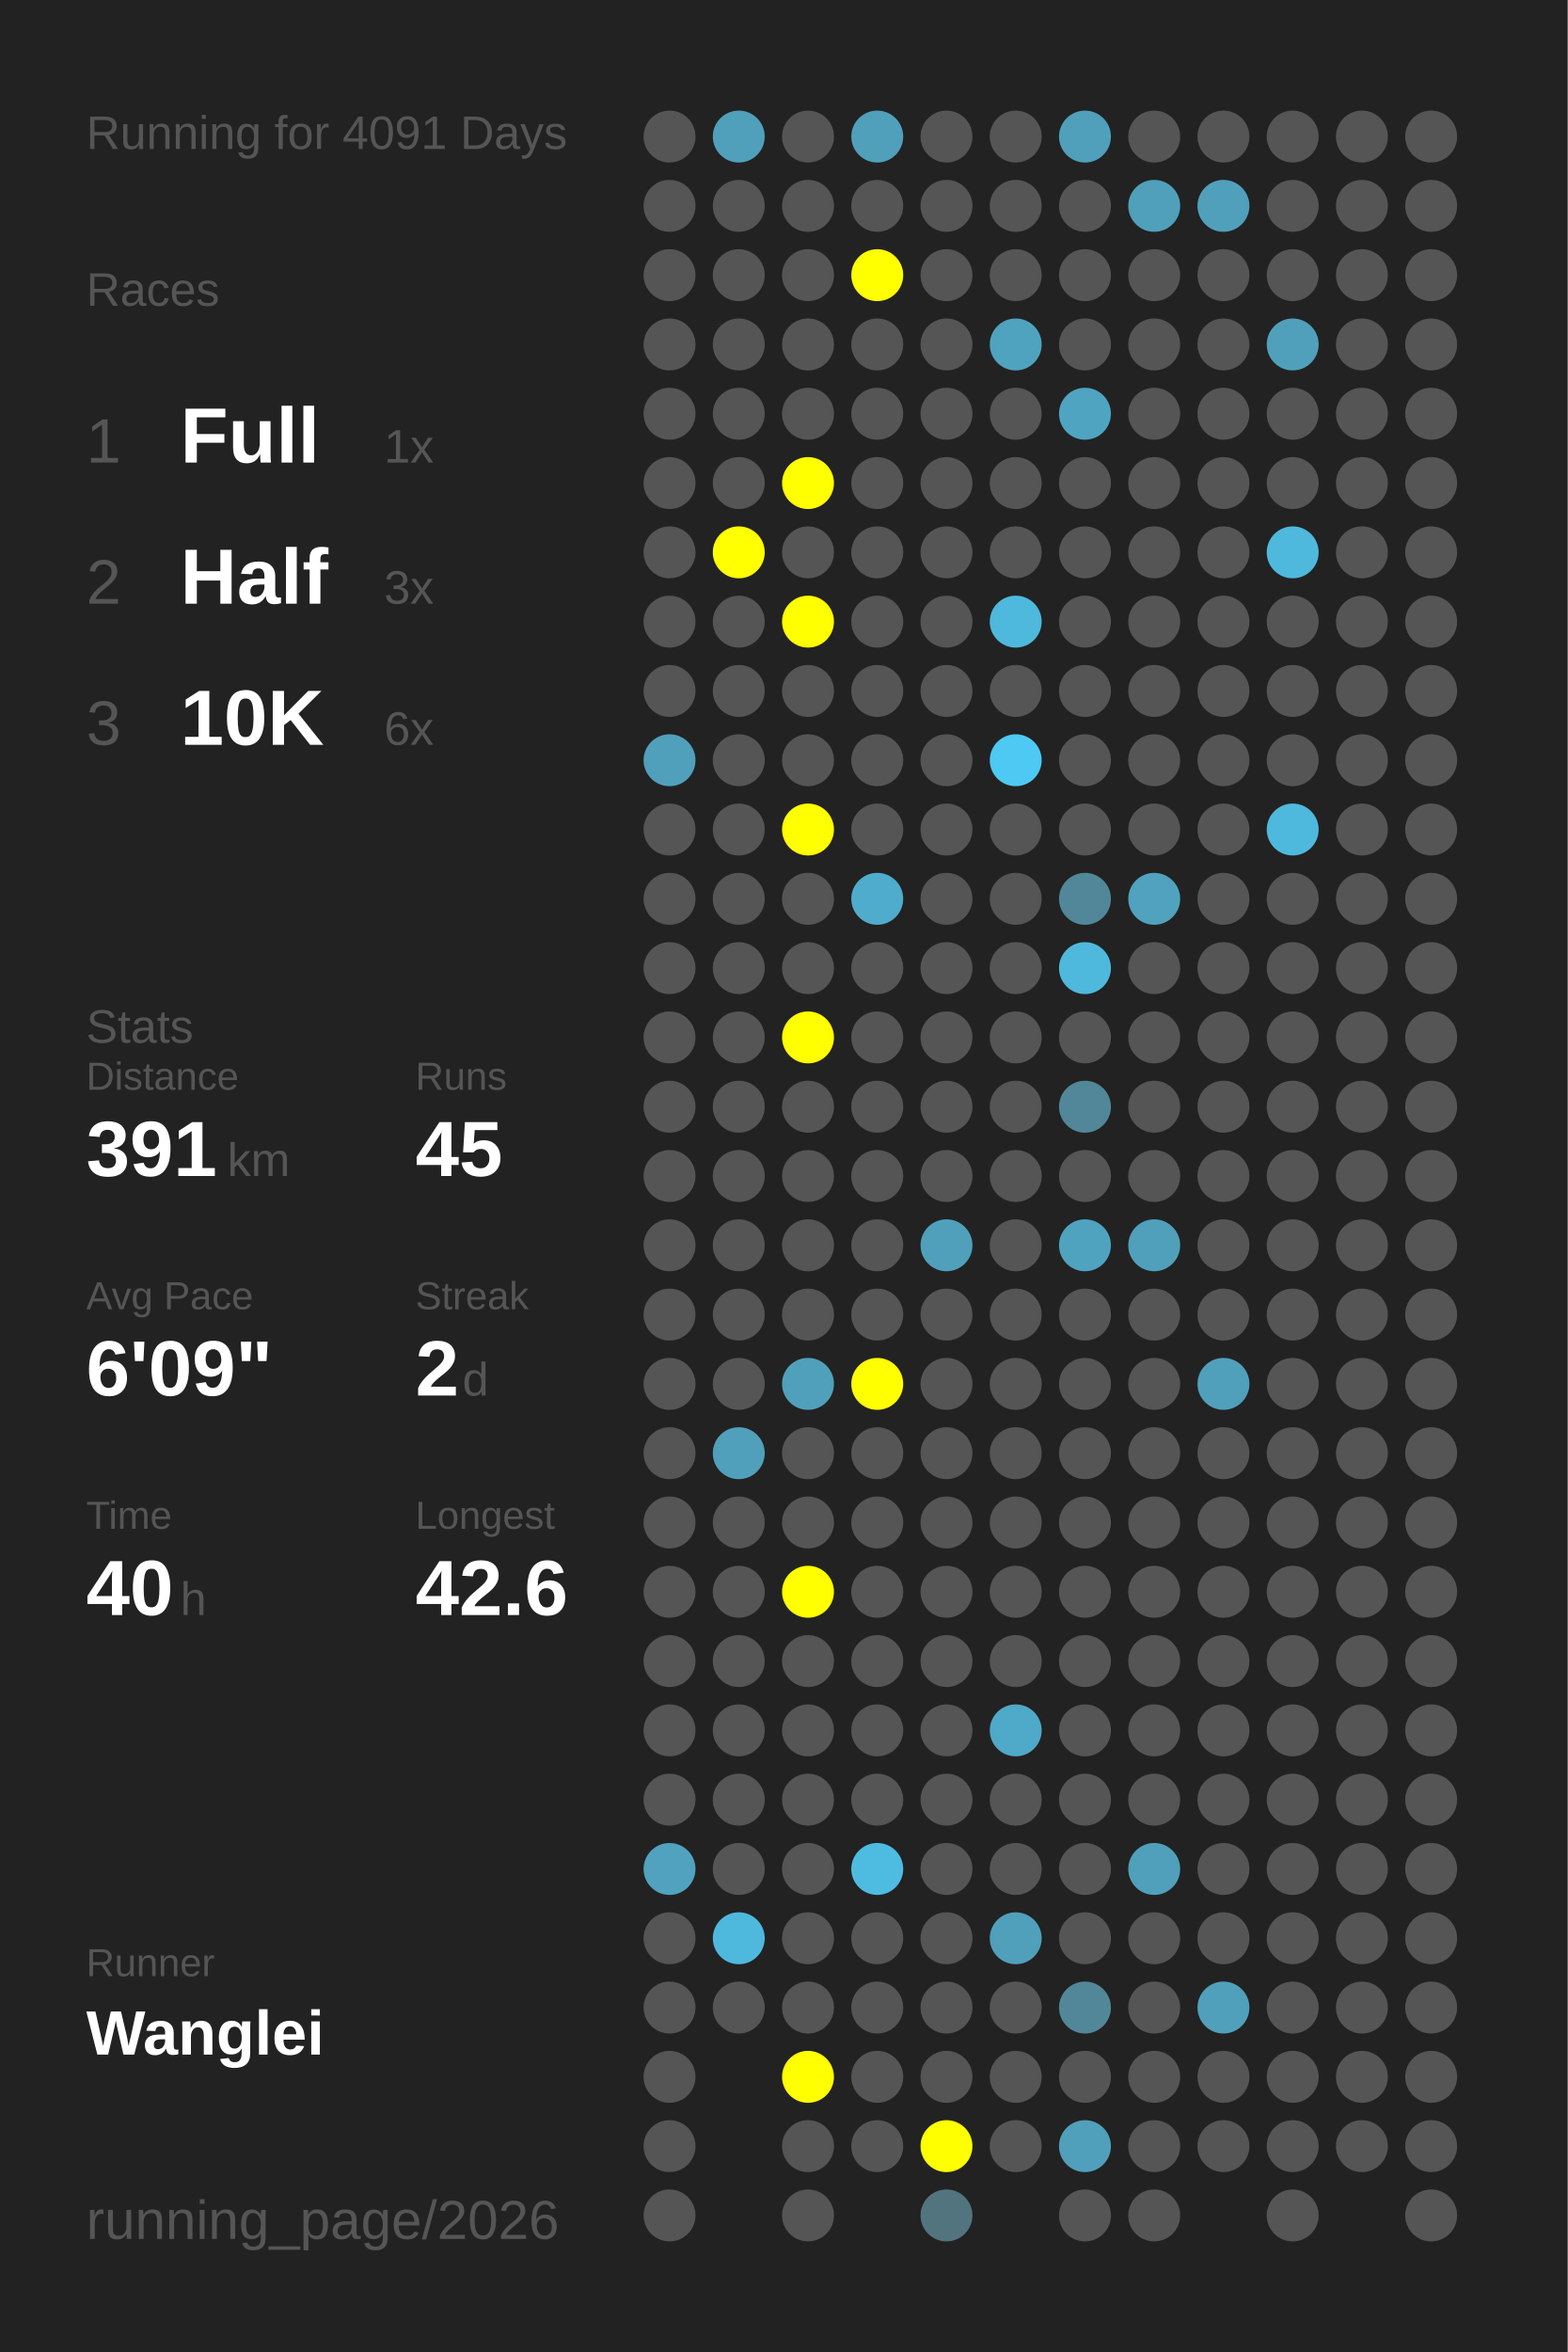
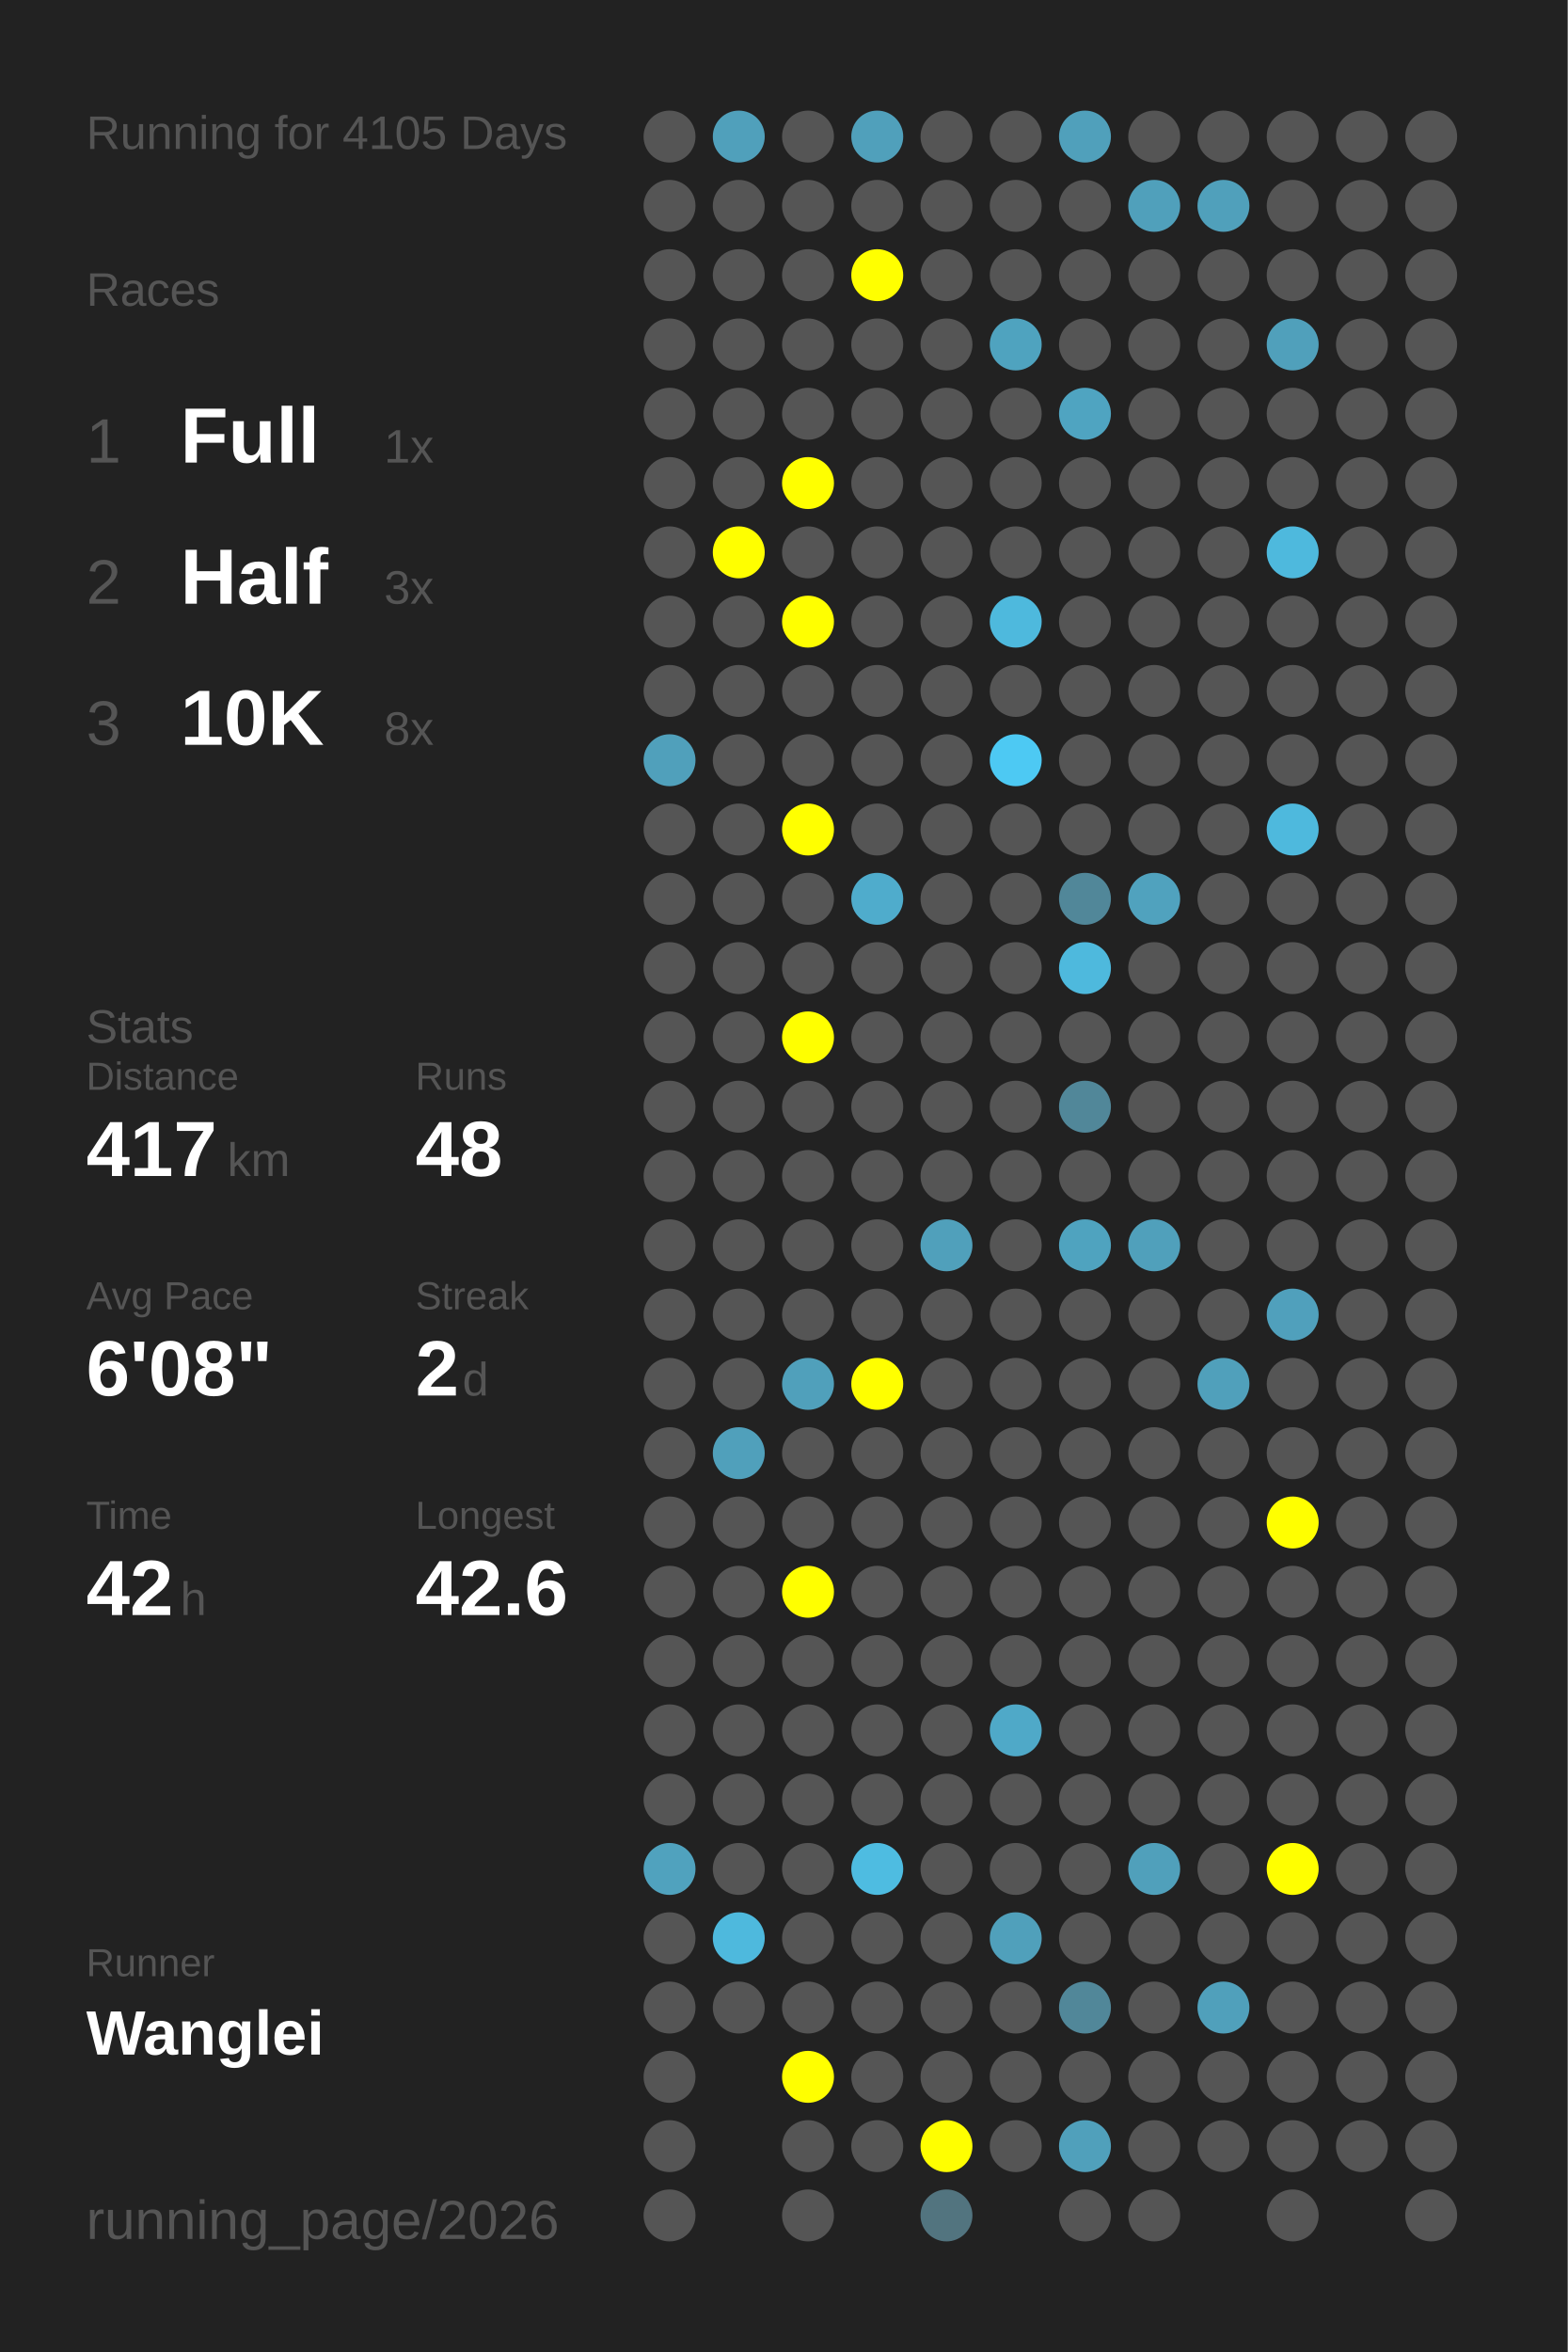
<svg xmlns="http://www.w3.org/2000/svg" baseProfile="full" height="300mm" version="1.1" viewBox="0,0,200,300" width="200mm">
  <defs />
  <rect fill="#222222" height="300" width="200" x="0" y="0" />
-   <text fill="#555555" style="font-size:6px; font-family:Arial;" x="11" y="19">Running for 4091 Days</text>
+   <text fill="#555555" style="font-size:6px; font-family:Arial;" x="11" y="19">Running for 4105 Days</text>
  <text fill="#555555" style="font-size:6px; font-family:Arial;" x="11" y="39">Races</text>
  <text fill="#555555" style="font-size:8px; font-family:Arial;" x="11" y="59">1</text>
  <text fill="#FFFFFF" style="font-size:10px; font-family:Arial; font-weight:bold;" x="23" y="59">Full</text>
  <text fill="#555555" style="font-size:6px; font-family:Arial;" x="49" y="59">1x</text>
  <text fill="#555555" style="font-size:8px; font-family:Arial;" x="11" y="77">2</text>
  <text fill="#FFFFFF" style="font-size:10px; font-family:Arial; font-weight:bold;" x="23" y="77">Half</text>
  <text fill="#555555" style="font-size:6px; font-family:Arial;" x="49" y="77">3x</text>
  <text fill="#555555" style="font-size:8px; font-family:Arial;" x="11" y="95">3</text>
  <text fill="#FFFFFF" style="font-size:10px; font-family:Arial; font-weight:bold;" x="23" y="95">10K</text>
-   <text fill="#555555" style="font-size:6px; font-family:Arial;" x="49" y="95">6x</text>
+   <text fill="#555555" style="font-size:6px; font-family:Arial;" x="49" y="95">8x</text>
  <text fill="#555555" style="font-size:6px; font-family:Arial;" x="11" y="133">Stats</text>
  <text fill="#555555" style="font-size:5px; font-family:Arial;" x="11" y="139">Distance</text>
-   <text fill="#FFFFFF" style="font-size:10px; font-family:Arial; font-weight:bold;" x="11" y="150">391</text>
+   <text fill="#FFFFFF" style="font-size:10px; font-family:Arial; font-weight:bold;" x="11" y="150">417</text>
  <text fill="#555555" style="font-size:6px; font-family:Arial;" x="29" y="150">km</text>
  <text fill="#555555" style="font-size:5px; font-family:Arial;" x="53" y="139">Runs</text>
-   <text fill="#FFFFFF" style="font-size:10px; font-family:Arial; font-weight:bold;" x="53" y="150">45</text>
+   <text fill="#FFFFFF" style="font-size:10px; font-family:Arial; font-weight:bold;" x="53" y="150">48</text>
  <text fill="#555555" style="font-size:5px; font-family:Arial;" x="11" y="167">Avg Pace</text>
-   <text fill="#FFFFFF" style="font-size:10px; font-family:Arial; font-weight:bold;" x="11" y="178">6'09"</text>
+   <text fill="#FFFFFF" style="font-size:10px; font-family:Arial; font-weight:bold;" x="11" y="178">6'08"</text>
  <text fill="#555555" style="font-size:5px; font-family:Arial;" x="53" y="167">Streak</text>
  <text fill="#FFFFFF" style="font-size:10px; font-family:Arial; font-weight:bold;" x="53" y="178">2</text>
  <text fill="#555555" style="font-size:6px; font-family:Arial;" x="59" y="178">d</text>
  <text fill="#555555" style="font-size:5px; font-family:Arial;" x="11" y="195">Time</text>
-   <text fill="#FFFFFF" style="font-size:10px; font-family:Arial; font-weight:bold;" x="11" y="206">40</text>
+   <text fill="#FFFFFF" style="font-size:10px; font-family:Arial; font-weight:bold;" x="11" y="206">42</text>
  <text fill="#555555" style="font-size:6px; font-family:Arial;" x="23" y="206">h</text>
  <text fill="#555555" style="font-size:5px; font-family:Arial;" x="53" y="195">Longest</text>
  <text fill="#FFFFFF" style="font-size:10px; font-family:Arial; font-weight:bold;" x="53" y="206">42.6</text>
  <text fill="#555555" style="font-size:5px; font-family:Arial;" x="11" y="252.065">Runner</text>
  <text fill="#FFFFFF" style="font-size:8px; font-family:Arial; font-weight:bold;" x="11" y="262.065">Wanglei</text>
  <text fill="#555555" style="font-size:7px; font-family:Arial;" x="11" y="285.581">running_page/2026</text>
  <circle cx="85.417" cy="17.419" fill="#555555" r="3.312" />
  <circle cx="85.417" cy="26.258" fill="#555555" r="3.312" />
  <circle cx="85.417" cy="35.097" fill="#555555" r="3.312" />
  <circle cx="85.417" cy="43.935" fill="#555555" r="3.312" />
  <circle cx="85.417" cy="52.774" fill="#555555" r="3.312" />
  <circle cx="85.417" cy="61.613" fill="#555555" r="3.312" />
  <circle cx="85.417" cy="70.452" fill="#555555" r="3.312" />
  <circle cx="85.417" cy="79.29" fill="#555555" r="3.312" />
  <circle cx="85.417" cy="88.129" fill="#555555" r="3.312" />
  <circle cx="85.417" cy="96.968" fill="#50a0bb" r="3.312" />
  <circle cx="85.417" cy="105.806" fill="#555555" r="3.312" />
  <circle cx="85.417" cy="114.645" fill="#555555" r="3.312" />
  <circle cx="85.417" cy="123.484" fill="#555555" r="3.312" />
  <circle cx="85.417" cy="132.323" fill="#555555" r="3.312" />
  <circle cx="85.417" cy="141.161" fill="#555555" r="3.312" />
  <circle cx="85.417" cy="150" fill="#555555" r="3.312" />
  <circle cx="85.417" cy="158.839" fill="#555555" r="3.312" />
  <circle cx="85.417" cy="167.677" fill="#555555" r="3.312" />
  <circle cx="85.417" cy="176.516" fill="#555555" r="3.312" />
  <circle cx="85.417" cy="185.355" fill="#555555" r="3.312" />
  <circle cx="85.417" cy="194.194" fill="#555555" r="3.312" />
  <circle cx="85.417" cy="203.032" fill="#555555" r="3.312" />
  <circle cx="85.417" cy="211.871" fill="#555555" r="3.312" />
  <circle cx="85.417" cy="220.71" fill="#555555" r="3.312" />
  <circle cx="85.417" cy="229.548" fill="#555555" r="3.312" />
  <circle cx="85.417" cy="238.387" fill="#50a2be" r="3.312" />
  <circle cx="85.417" cy="247.226" fill="#555555" r="3.312" />
  <circle cx="85.417" cy="256.065" fill="#555555" r="3.312" />
  <circle cx="85.417" cy="264.903" fill="#555555" r="3.312" />
  <circle cx="85.417" cy="273.742" fill="#555555" r="3.312" />
  <circle cx="85.417" cy="282.581" fill="#555555" r="3.312" />
  <circle cx="94.25" cy="17.419" fill="#50a0bb" r="3.312" />
  <circle cx="94.25" cy="26.258" fill="#555555" r="3.312" />
  <circle cx="94.25" cy="35.097" fill="#555555" r="3.312" />
  <circle cx="94.25" cy="43.935" fill="#555555" r="3.312" />
  <circle cx="94.25" cy="52.774" fill="#555555" r="3.312" />
  <circle cx="94.25" cy="61.613" fill="#555555" r="3.312" />
  <circle cx="94.25" cy="70.452" fill="#FFFF00" r="3.312" />
  <circle cx="94.25" cy="79.29" fill="#555555" r="3.312" />
  <circle cx="94.25" cy="88.129" fill="#555555" r="3.312" />
  <circle cx="94.25" cy="96.968" fill="#555555" r="3.312" />
  <circle cx="94.25" cy="105.806" fill="#555555" r="3.312" />
  <circle cx="94.25" cy="114.645" fill="#555555" r="3.312" />
  <circle cx="94.25" cy="123.484" fill="#555555" r="3.312" />
  <circle cx="94.25" cy="132.323" fill="#555555" r="3.312" />
  <circle cx="94.25" cy="141.161" fill="#555555" r="3.312" />
  <circle cx="94.25" cy="150" fill="#555555" r="3.312" />
  <circle cx="94.25" cy="158.839" fill="#555555" r="3.312" />
  <circle cx="94.25" cy="167.677" fill="#555555" r="3.312" />
  <circle cx="94.25" cy="176.516" fill="#555555" r="3.312" />
  <circle cx="94.25" cy="185.355" fill="#50a0bb" r="3.312" />
  <circle cx="94.25" cy="194.194" fill="#555555" r="3.312" />
  <circle cx="94.25" cy="203.032" fill="#555555" r="3.312" />
  <circle cx="94.25" cy="211.871" fill="#555555" r="3.312" />
  <circle cx="94.25" cy="220.71" fill="#555555" r="3.312" />
  <circle cx="94.25" cy="229.548" fill="#555555" r="3.312" />
  <circle cx="94.25" cy="238.387" fill="#555555" r="3.312" />
  <circle cx="94.25" cy="247.226" fill="#4eb9dd" r="3.312" />
  <circle cx="94.25" cy="256.065" fill="#555555" r="3.312" />
  <circle cx="103.083" cy="17.419" fill="#555555" r="3.312" />
  <circle cx="103.083" cy="26.258" fill="#555555" r="3.312" />
  <circle cx="103.083" cy="35.097" fill="#555555" r="3.312" />
  <circle cx="103.083" cy="43.935" fill="#555555" r="3.312" />
  <circle cx="103.083" cy="52.774" fill="#555555" r="3.312" />
  <circle cx="103.083" cy="61.613" fill="#FFFF00" r="3.312" />
  <circle cx="103.083" cy="70.452" fill="#555555" r="3.312" />
  <circle cx="103.083" cy="79.29" fill="#FFFF00" r="3.312" />
  <circle cx="103.083" cy="88.129" fill="#555555" r="3.312" />
  <circle cx="103.083" cy="96.968" fill="#555555" r="3.312" />
  <circle cx="103.083" cy="105.806" fill="#FFFF00" r="3.312" />
  <circle cx="103.083" cy="114.645" fill="#555555" r="3.312" />
  <circle cx="103.083" cy="123.484" fill="#555555" r="3.312" />
  <circle cx="103.083" cy="132.323" fill="#FFFF00" r="3.312" />
  <circle cx="103.083" cy="141.161" fill="#555555" r="3.312" />
  <circle cx="103.083" cy="150" fill="#555555" r="3.312" />
  <circle cx="103.083" cy="158.839" fill="#555555" r="3.312" />
  <circle cx="103.083" cy="167.677" fill="#555555" r="3.312" />
  <circle cx="103.083" cy="176.516" fill="#50a0bb" r="3.312" />
  <circle cx="103.083" cy="185.355" fill="#555555" r="3.312" />
  <circle cx="103.083" cy="194.194" fill="#555555" r="3.312" />
  <circle cx="103.083" cy="203.032" fill="#FFFF00" r="3.312" />
  <circle cx="103.083" cy="211.871" fill="#555555" r="3.312" />
  <circle cx="103.083" cy="220.71" fill="#555555" r="3.312" />
  <circle cx="103.083" cy="229.548" fill="#555555" r="3.312" />
  <circle cx="103.083" cy="238.387" fill="#555555" r="3.312" />
  <circle cx="103.083" cy="247.226" fill="#555555" r="3.312" />
  <circle cx="103.083" cy="256.065" fill="#555555" r="3.312" />
  <circle cx="103.083" cy="264.903" fill="#FFFF00" r="3.312" />
  <circle cx="103.083" cy="273.742" fill="#555555" r="3.312" />
  <circle cx="103.083" cy="282.581" fill="#555555" r="3.312" />
  <circle cx="111.917" cy="17.419" fill="#50a0bb" r="3.312" />
  <circle cx="111.917" cy="26.258" fill="#555555" r="3.312" />
  <circle cx="111.917" cy="35.097" fill="#FFFF00" r="3.312" />
  <circle cx="111.917" cy="43.935" fill="#555555" r="3.312" />
  <circle cx="111.917" cy="52.774" fill="#555555" r="3.312" />
  <circle cx="111.917" cy="61.613" fill="#555555" r="3.312" />
  <circle cx="111.917" cy="70.452" fill="#555555" r="3.312" />
  <circle cx="111.917" cy="79.29" fill="#555555" r="3.312" />
  <circle cx="111.917" cy="88.129" fill="#555555" r="3.312" />
  <circle cx="111.917" cy="96.968" fill="#555555" r="3.312" />
  <circle cx="111.917" cy="105.806" fill="#555555" r="3.312" />
  <circle cx="111.917" cy="114.645" fill="#4faccc" r="3.312" />
  <circle cx="111.917" cy="123.484" fill="#555555" r="3.312" />
  <circle cx="111.917" cy="132.323" fill="#555555" r="3.312" />
  <circle cx="111.917" cy="141.161" fill="#555555" r="3.312" />
  <circle cx="111.917" cy="150" fill="#555555" r="3.312" />
  <circle cx="111.917" cy="158.839" fill="#555555" r="3.312" />
  <circle cx="111.917" cy="167.677" fill="#555555" r="3.312" />
  <circle cx="111.917" cy="176.516" fill="#FFFF00" r="3.312" />
  <circle cx="111.917" cy="185.355" fill="#555555" r="3.312" />
  <circle cx="111.917" cy="194.194" fill="#555555" r="3.312" />
  <circle cx="111.917" cy="203.032" fill="#555555" r="3.312" />
  <circle cx="111.917" cy="211.871" fill="#555555" r="3.312" />
  <circle cx="111.917" cy="220.71" fill="#555555" r="3.312" />
  <circle cx="111.917" cy="229.548" fill="#555555" r="3.312" />
  <circle cx="111.917" cy="238.387" fill="#4ebce1" r="3.312" />
  <circle cx="111.917" cy="247.226" fill="#555555" r="3.312" />
  <circle cx="111.917" cy="256.065" fill="#555555" r="3.312" />
  <circle cx="111.917" cy="264.903" fill="#555555" r="3.312" />
  <circle cx="111.917" cy="273.742" fill="#555555" r="3.312" />
  <circle cx="120.75" cy="17.419" fill="#555555" r="3.312" />
  <circle cx="120.75" cy="26.258" fill="#555555" r="3.312" />
  <circle cx="120.75" cy="35.097" fill="#555555" r="3.312" />
  <circle cx="120.75" cy="43.935" fill="#555555" r="3.312" />
  <circle cx="120.75" cy="52.774" fill="#555555" r="3.312" />
  <circle cx="120.75" cy="61.613" fill="#555555" r="3.312" />
  <circle cx="120.75" cy="70.452" fill="#555555" r="3.312" />
  <circle cx="120.75" cy="79.29" fill="#555555" r="3.312" />
  <circle cx="120.75" cy="88.129" fill="#555555" r="3.312" />
  <circle cx="120.75" cy="96.968" fill="#555555" r="3.312" />
  <circle cx="120.75" cy="105.806" fill="#555555" r="3.312" />
  <circle cx="120.75" cy="114.645" fill="#555555" r="3.312" />
  <circle cx="120.75" cy="123.484" fill="#555555" r="3.312" />
  <circle cx="120.75" cy="132.323" fill="#555555" r="3.312" />
  <circle cx="120.75" cy="141.161" fill="#555555" r="3.312" />
  <circle cx="120.75" cy="150" fill="#555555" r="3.312" />
  <circle cx="120.75" cy="158.839" fill="#50a0bb" r="3.312" />
  <circle cx="120.75" cy="167.677" fill="#555555" r="3.312" />
  <circle cx="120.75" cy="176.516" fill="#555555" r="3.312" />
  <circle cx="120.75" cy="185.355" fill="#555555" r="3.312" />
  <circle cx="120.75" cy="194.194" fill="#555555" r="3.312" />
  <circle cx="120.75" cy="203.032" fill="#555555" r="3.312" />
  <circle cx="120.75" cy="211.871" fill="#555555" r="3.312" />
  <circle cx="120.75" cy="220.71" fill="#555555" r="3.312" />
  <circle cx="120.75" cy="229.548" fill="#555555" r="3.312" />
  <circle cx="120.75" cy="238.387" fill="#555555" r="3.312" />
  <circle cx="120.75" cy="247.226" fill="#555555" r="3.312" />
  <circle cx="120.75" cy="256.065" fill="#555555" r="3.312" />
  <circle cx="120.75" cy="264.903" fill="#555555" r="3.312" />
  <circle cx="120.75" cy="273.742" fill="#FFFF00" r="3.312" />
  <circle cx="120.75" cy="282.581" fill="#52747f" r="3.312" />
  <circle cx="129.583" cy="17.419" fill="#555555" r="3.312" />
  <circle cx="129.583" cy="26.258" fill="#555555" r="3.312" />
  <circle cx="129.583" cy="35.097" fill="#555555" r="3.312" />
  <circle cx="129.583" cy="43.935" fill="#4fa3bf" r="3.312" />
  <circle cx="129.583" cy="52.774" fill="#555555" r="3.312" />
  <circle cx="129.583" cy="61.613" fill="#555555" r="3.312" />
  <circle cx="129.583" cy="70.452" fill="#555555" r="3.312" />
  <circle cx="129.583" cy="79.29" fill="#4eb9dd" r="3.312" />
  <circle cx="129.583" cy="88.129" fill="#555555" r="3.312" />
  <circle cx="129.583" cy="96.968" fill="#4dc9f3" r="3.312" />
  <circle cx="129.583" cy="105.806" fill="#555555" r="3.312" />
  <circle cx="129.583" cy="114.645" fill="#555555" r="3.312" />
  <circle cx="129.583" cy="123.484" fill="#555555" r="3.312" />
  <circle cx="129.583" cy="132.323" fill="#555555" r="3.312" />
  <circle cx="129.583" cy="141.161" fill="#555555" r="3.312" />
  <circle cx="129.583" cy="150" fill="#555555" r="3.312" />
  <circle cx="129.583" cy="158.839" fill="#555555" r="3.312" />
  <circle cx="129.583" cy="167.677" fill="#555555" r="3.312" />
  <circle cx="129.583" cy="176.516" fill="#555555" r="3.312" />
  <circle cx="129.583" cy="185.355" fill="#555555" r="3.312" />
  <circle cx="129.583" cy="194.194" fill="#555555" r="3.312" />
  <circle cx="129.583" cy="203.032" fill="#555555" r="3.312" />
  <circle cx="129.583" cy="211.871" fill="#555555" r="3.312" />
  <circle cx="129.583" cy="220.71" fill="#4fa9c8" r="3.312" />
  <circle cx="129.583" cy="229.548" fill="#555555" r="3.312" />
  <circle cx="129.583" cy="238.387" fill="#555555" r="3.312" />
  <circle cx="129.583" cy="247.226" fill="#50a0bb" r="3.312" />
  <circle cx="129.583" cy="256.065" fill="#555555" r="3.312" />
  <circle cx="129.583" cy="264.903" fill="#555555" r="3.312" />
  <circle cx="129.583" cy="273.742" fill="#555555" r="3.312" />
  <circle cx="138.417" cy="17.419" fill="#50a0bb" r="3.312" />
  <circle cx="138.417" cy="26.258" fill="#555555" r="3.312" />
  <circle cx="138.417" cy="35.097" fill="#555555" r="3.312" />
  <circle cx="138.417" cy="43.935" fill="#555555" r="3.312" />
  <circle cx="138.417" cy="52.774" fill="#4fa4c1" r="3.312" />
  <circle cx="138.417" cy="61.613" fill="#555555" r="3.312" />
  <circle cx="138.417" cy="70.452" fill="#555555" r="3.312" />
  <circle cx="138.417" cy="79.29" fill="#555555" r="3.312" />
  <circle cx="138.417" cy="88.129" fill="#555555" r="3.312" />
  <circle cx="138.417" cy="96.968" fill="#555555" r="3.312" />
  <circle cx="138.417" cy="105.806" fill="#555555" r="3.312" />
  <circle cx="138.417" cy="114.645" fill="#518799" r="3.312" />
  <circle cx="138.417" cy="123.484" fill="#4eb9dd" r="3.312" />
  <circle cx="138.417" cy="132.323" fill="#555555" r="3.312" />
  <circle cx="138.417" cy="141.161" fill="#518799" r="3.312" />
  <circle cx="138.417" cy="150" fill="#555555" r="3.312" />
  <circle cx="138.417" cy="158.839" fill="#4fa3bf" r="3.312" />
  <circle cx="138.417" cy="167.677" fill="#555555" r="3.312" />
  <circle cx="138.417" cy="176.516" fill="#555555" r="3.312" />
  <circle cx="138.417" cy="185.355" fill="#555555" r="3.312" />
  <circle cx="138.417" cy="194.194" fill="#555555" r="3.312" />
  <circle cx="138.417" cy="203.032" fill="#555555" r="3.312" />
  <circle cx="138.417" cy="211.871" fill="#555555" r="3.312" />
  <circle cx="138.417" cy="220.71" fill="#555555" r="3.312" />
  <circle cx="138.417" cy="229.548" fill="#555555" r="3.312" />
  <circle cx="138.417" cy="238.387" fill="#555555" r="3.312" />
  <circle cx="138.417" cy="247.226" fill="#555555" r="3.312" />
  <circle cx="138.417" cy="256.065" fill="#518799" r="3.312" />
  <circle cx="138.417" cy="264.903" fill="#555555" r="3.312" />
  <circle cx="138.417" cy="273.742" fill="#50a0bb" r="3.312" />
  <circle cx="138.417" cy="282.581" fill="#555555" r="3.312" />
  <circle cx="147.25" cy="17.419" fill="#555555" r="3.312" />
  <circle cx="147.25" cy="26.258" fill="#50a0bb" r="3.312" />
  <circle cx="147.25" cy="35.097" fill="#555555" r="3.312" />
  <circle cx="147.25" cy="43.935" fill="#555555" r="3.312" />
  <circle cx="147.25" cy="52.774" fill="#555555" r="3.312" />
  <circle cx="147.25" cy="61.613" fill="#555555" r="3.312" />
  <circle cx="147.25" cy="70.452" fill="#555555" r="3.312" />
  <circle cx="147.25" cy="79.29" fill="#555555" r="3.312" />
  <circle cx="147.25" cy="88.129" fill="#555555" r="3.312" />
  <circle cx="147.25" cy="96.968" fill="#555555" r="3.312" />
  <circle cx="147.25" cy="105.806" fill="#555555" r="3.312" />
  <circle cx="147.25" cy="114.645" fill="#50a2be" r="3.312" />
  <circle cx="147.25" cy="123.484" fill="#555555" r="3.312" />
  <circle cx="147.25" cy="132.323" fill="#555555" r="3.312" />
  <circle cx="147.25" cy="141.161" fill="#555555" r="3.312" />
  <circle cx="147.25" cy="150" fill="#555555" r="3.312" />
  <circle cx="147.25" cy="158.839" fill="#50a0bb" r="3.312" />
  <circle cx="147.25" cy="167.677" fill="#555555" r="3.312" />
  <circle cx="147.25" cy="176.516" fill="#555555" r="3.312" />
  <circle cx="147.25" cy="185.355" fill="#555555" r="3.312" />
  <circle cx="147.25" cy="194.194" fill="#555555" r="3.312" />
  <circle cx="147.25" cy="203.032" fill="#555555" r="3.312" />
  <circle cx="147.25" cy="211.871" fill="#555555" r="3.312" />
  <circle cx="147.25" cy="220.71" fill="#555555" r="3.312" />
  <circle cx="147.25" cy="229.548" fill="#555555" r="3.312" />
  <circle cx="147.25" cy="238.387" fill="#50a0bb" r="3.312" />
  <circle cx="147.25" cy="247.226" fill="#555555" r="3.312" />
  <circle cx="147.25" cy="256.065" fill="#555555" r="3.312" />
  <circle cx="147.25" cy="264.903" fill="#555555" r="3.312" />
  <circle cx="147.25" cy="273.742" fill="#555555" r="3.312" />
  <circle cx="147.25" cy="282.581" fill="#555555" r="3.312" />
  <circle cx="156.083" cy="17.419" fill="#555555" r="3.312" />
  <circle cx="156.083" cy="26.258" fill="#50a0bb" r="3.312" />
  <circle cx="156.083" cy="35.097" fill="#555555" r="3.312" />
  <circle cx="156.083" cy="43.935" fill="#555555" r="3.312" />
  <circle cx="156.083" cy="52.774" fill="#555555" r="3.312" />
  <circle cx="156.083" cy="61.613" fill="#555555" r="3.312" />
  <circle cx="156.083" cy="70.452" fill="#555555" r="3.312" />
  <circle cx="156.083" cy="79.29" fill="#555555" r="3.312" />
  <circle cx="156.083" cy="88.129" fill="#555555" r="3.312" />
  <circle cx="156.083" cy="96.968" fill="#555555" r="3.312" />
  <circle cx="156.083" cy="105.806" fill="#555555" r="3.312" />
  <circle cx="156.083" cy="114.645" fill="#555555" r="3.312" />
  <circle cx="156.083" cy="123.484" fill="#555555" r="3.312" />
  <circle cx="156.083" cy="132.323" fill="#555555" r="3.312" />
  <circle cx="156.083" cy="141.161" fill="#555555" r="3.312" />
  <circle cx="156.083" cy="150" fill="#555555" r="3.312" />
  <circle cx="156.083" cy="158.839" fill="#555555" r="3.312" />
  <circle cx="156.083" cy="167.677" fill="#555555" r="3.312" />
  <circle cx="156.083" cy="176.516" fill="#50a0bb" r="3.312" />
  <circle cx="156.083" cy="185.355" fill="#555555" r="3.312" />
  <circle cx="156.083" cy="194.194" fill="#555555" r="3.312" />
  <circle cx="156.083" cy="203.032" fill="#555555" r="3.312" />
  <circle cx="156.083" cy="211.871" fill="#555555" r="3.312" />
  <circle cx="156.083" cy="220.71" fill="#555555" r="3.312" />
  <circle cx="156.083" cy="229.548" fill="#555555" r="3.312" />
  <circle cx="156.083" cy="238.387" fill="#555555" r="3.312" />
  <circle cx="156.083" cy="247.226" fill="#555555" r="3.312" />
  <circle cx="156.083" cy="256.065" fill="#50a0bb" r="3.312" />
  <circle cx="156.083" cy="264.903" fill="#555555" r="3.312" />
  <circle cx="156.083" cy="273.742" fill="#555555" r="3.312" />
  <circle cx="164.917" cy="17.419" fill="#555555" r="3.312" />
  <circle cx="164.917" cy="26.258" fill="#555555" r="3.312" />
  <circle cx="164.917" cy="35.097" fill="#555555" r="3.312" />
  <circle cx="164.917" cy="43.935" fill="#50a0bb" r="3.312" />
  <circle cx="164.917" cy="52.774" fill="#555555" r="3.312" />
  <circle cx="164.917" cy="61.613" fill="#555555" r="3.312" />
  <circle cx="164.917" cy="70.452" fill="#4eb9dd" r="3.312" />
  <circle cx="164.917" cy="79.29" fill="#555555" r="3.312" />
  <circle cx="164.917" cy="88.129" fill="#555555" r="3.312" />
  <circle cx="164.917" cy="96.968" fill="#555555" r="3.312" />
  <circle cx="164.917" cy="105.806" fill="#4eb9dd" r="3.312" />
  <circle cx="164.917" cy="114.645" fill="#555555" r="3.312" />
  <circle cx="164.917" cy="123.484" fill="#555555" r="3.312" />
  <circle cx="164.917" cy="132.323" fill="#555555" r="3.312" />
  <circle cx="164.917" cy="141.161" fill="#555555" r="3.312" />
  <circle cx="164.917" cy="150" fill="#555555" r="3.312" />
  <circle cx="164.917" cy="158.839" fill="#555555" r="3.312" />
-   <circle cx="164.917" cy="167.677" fill="#555555" r="3.312" />
+   <circle cx="164.917" cy="167.677" fill="#50a0bc" r="3.312" />
  <circle cx="164.917" cy="176.516" fill="#555555" r="3.312" />
  <circle cx="164.917" cy="185.355" fill="#555555" r="3.312" />
-   <circle cx="164.917" cy="194.194" fill="#555555" r="3.312" />
+   <circle cx="164.917" cy="194.194" fill="#FFFF00" r="3.312" />
  <circle cx="164.917" cy="203.032" fill="#555555" r="3.312" />
  <circle cx="164.917" cy="211.871" fill="#555555" r="3.312" />
  <circle cx="164.917" cy="220.71" fill="#555555" r="3.312" />
  <circle cx="164.917" cy="229.548" fill="#555555" r="3.312" />
-   <circle cx="164.917" cy="238.387" fill="#555555" r="3.312" />
+   <circle cx="164.917" cy="238.387" fill="#FFFF00" r="3.312" />
  <circle cx="164.917" cy="247.226" fill="#555555" r="3.312" />
  <circle cx="164.917" cy="256.065" fill="#555555" r="3.312" />
  <circle cx="164.917" cy="264.903" fill="#555555" r="3.312" />
  <circle cx="164.917" cy="273.742" fill="#555555" r="3.312" />
  <circle cx="164.917" cy="282.581" fill="#555555" r="3.312" />
  <circle cx="173.75" cy="17.419" fill="#555555" r="3.312" />
  <circle cx="173.75" cy="26.258" fill="#555555" r="3.312" />
  <circle cx="173.75" cy="35.097" fill="#555555" r="3.312" />
  <circle cx="173.75" cy="43.935" fill="#555555" r="3.312" />
  <circle cx="173.75" cy="52.774" fill="#555555" r="3.312" />
  <circle cx="173.75" cy="61.613" fill="#555555" r="3.312" />
  <circle cx="173.75" cy="70.452" fill="#555555" r="3.312" />
  <circle cx="173.75" cy="79.29" fill="#555555" r="3.312" />
  <circle cx="173.75" cy="88.129" fill="#555555" r="3.312" />
  <circle cx="173.75" cy="96.968" fill="#555555" r="3.312" />
  <circle cx="173.75" cy="105.806" fill="#555555" r="3.312" />
  <circle cx="173.75" cy="114.645" fill="#555555" r="3.312" />
  <circle cx="173.75" cy="123.484" fill="#555555" r="3.312" />
  <circle cx="173.75" cy="132.323" fill="#555555" r="3.312" />
  <circle cx="173.75" cy="141.161" fill="#555555" r="3.312" />
  <circle cx="173.75" cy="150" fill="#555555" r="3.312" />
  <circle cx="173.75" cy="158.839" fill="#555555" r="3.312" />
  <circle cx="173.75" cy="167.677" fill="#555555" r="3.312" />
  <circle cx="173.75" cy="176.516" fill="#555555" r="3.312" />
  <circle cx="173.75" cy="185.355" fill="#555555" r="3.312" />
  <circle cx="173.75" cy="194.194" fill="#555555" r="3.312" />
  <circle cx="173.75" cy="203.032" fill="#555555" r="3.312" />
  <circle cx="173.75" cy="211.871" fill="#555555" r="3.312" />
  <circle cx="173.75" cy="220.71" fill="#555555" r="3.312" />
  <circle cx="173.75" cy="229.548" fill="#555555" r="3.312" />
  <circle cx="173.75" cy="238.387" fill="#555555" r="3.312" />
  <circle cx="173.75" cy="247.226" fill="#555555" r="3.312" />
  <circle cx="173.75" cy="256.065" fill="#555555" r="3.312" />
  <circle cx="173.75" cy="264.903" fill="#555555" r="3.312" />
  <circle cx="173.75" cy="273.742" fill="#555555" r="3.312" />
  <circle cx="182.583" cy="17.419" fill="#555555" r="3.312" />
  <circle cx="182.583" cy="26.258" fill="#555555" r="3.312" />
  <circle cx="182.583" cy="35.097" fill="#555555" r="3.312" />
  <circle cx="182.583" cy="43.935" fill="#555555" r="3.312" />
  <circle cx="182.583" cy="52.774" fill="#555555" r="3.312" />
  <circle cx="182.583" cy="61.613" fill="#555555" r="3.312" />
  <circle cx="182.583" cy="70.452" fill="#555555" r="3.312" />
  <circle cx="182.583" cy="79.29" fill="#555555" r="3.312" />
  <circle cx="182.583" cy="88.129" fill="#555555" r="3.312" />
  <circle cx="182.583" cy="96.968" fill="#555555" r="3.312" />
  <circle cx="182.583" cy="105.806" fill="#555555" r="3.312" />
  <circle cx="182.583" cy="114.645" fill="#555555" r="3.312" />
  <circle cx="182.583" cy="123.484" fill="#555555" r="3.312" />
  <circle cx="182.583" cy="132.323" fill="#555555" r="3.312" />
  <circle cx="182.583" cy="141.161" fill="#555555" r="3.312" />
  <circle cx="182.583" cy="150" fill="#555555" r="3.312" />
  <circle cx="182.583" cy="158.839" fill="#555555" r="3.312" />
  <circle cx="182.583" cy="167.677" fill="#555555" r="3.312" />
  <circle cx="182.583" cy="176.516" fill="#555555" r="3.312" />
  <circle cx="182.583" cy="185.355" fill="#555555" r="3.312" />
  <circle cx="182.583" cy="194.194" fill="#555555" r="3.312" />
  <circle cx="182.583" cy="203.032" fill="#555555" r="3.312" />
  <circle cx="182.583" cy="211.871" fill="#555555" r="3.312" />
  <circle cx="182.583" cy="220.71" fill="#555555" r="3.312" />
  <circle cx="182.583" cy="229.548" fill="#555555" r="3.312" />
  <circle cx="182.583" cy="238.387" fill="#555555" r="3.312" />
  <circle cx="182.583" cy="247.226" fill="#555555" r="3.312" />
  <circle cx="182.583" cy="256.065" fill="#555555" r="3.312" />
  <circle cx="182.583" cy="264.903" fill="#555555" r="3.312" />
  <circle cx="182.583" cy="273.742" fill="#555555" r="3.312" />
  <circle cx="182.583" cy="282.581" fill="#555555" r="3.312" />
</svg>
